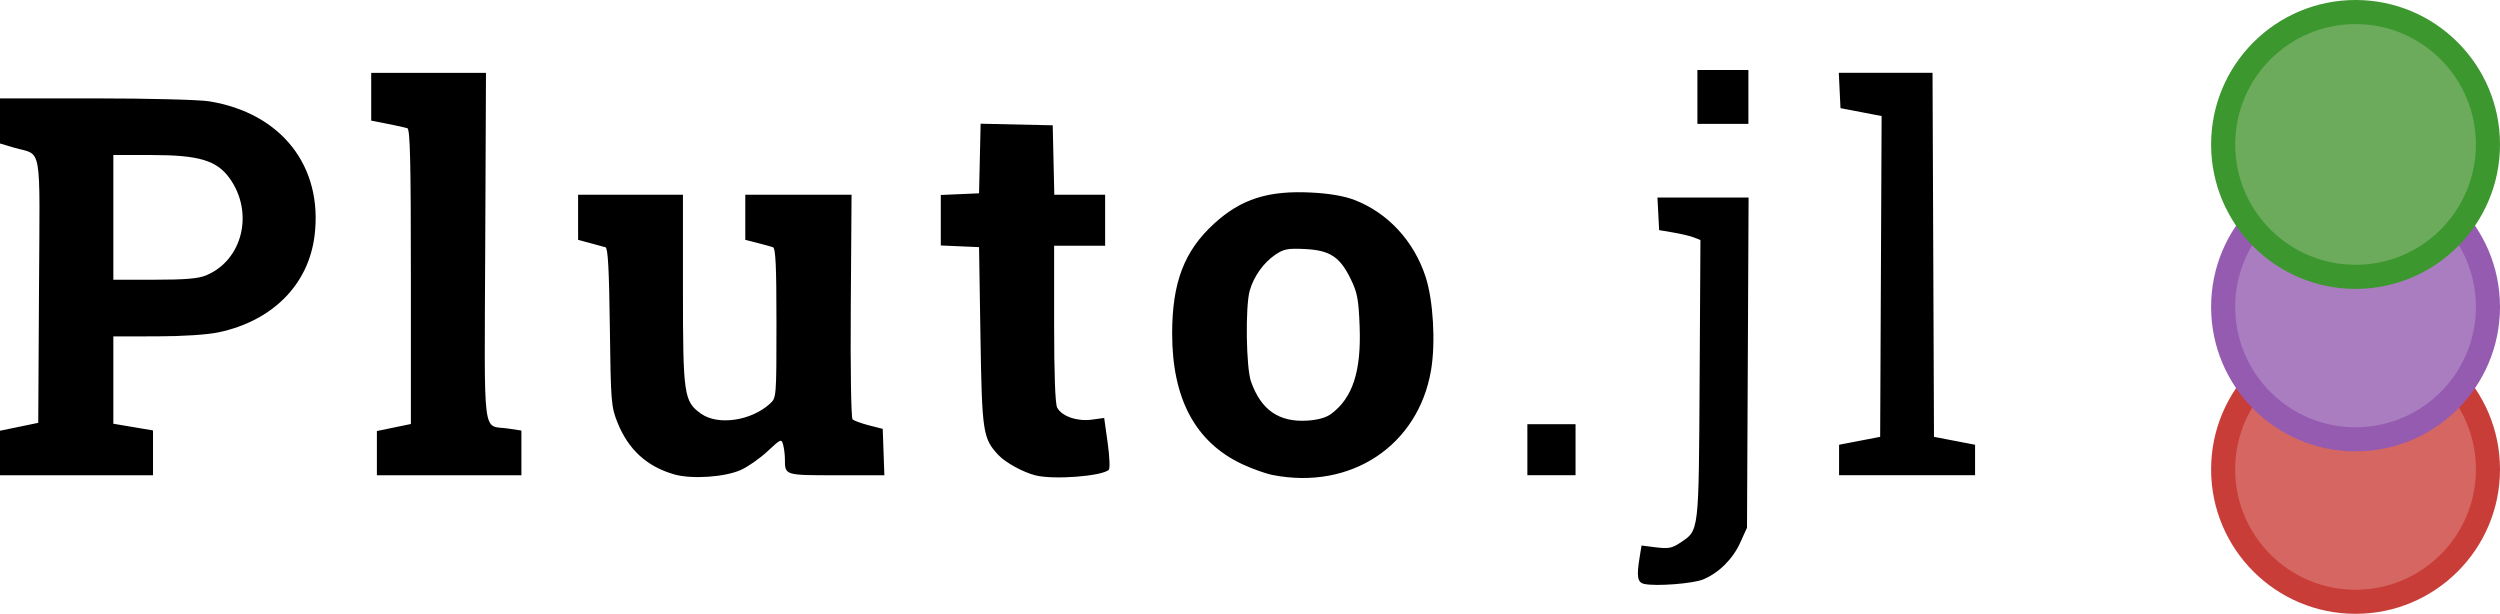
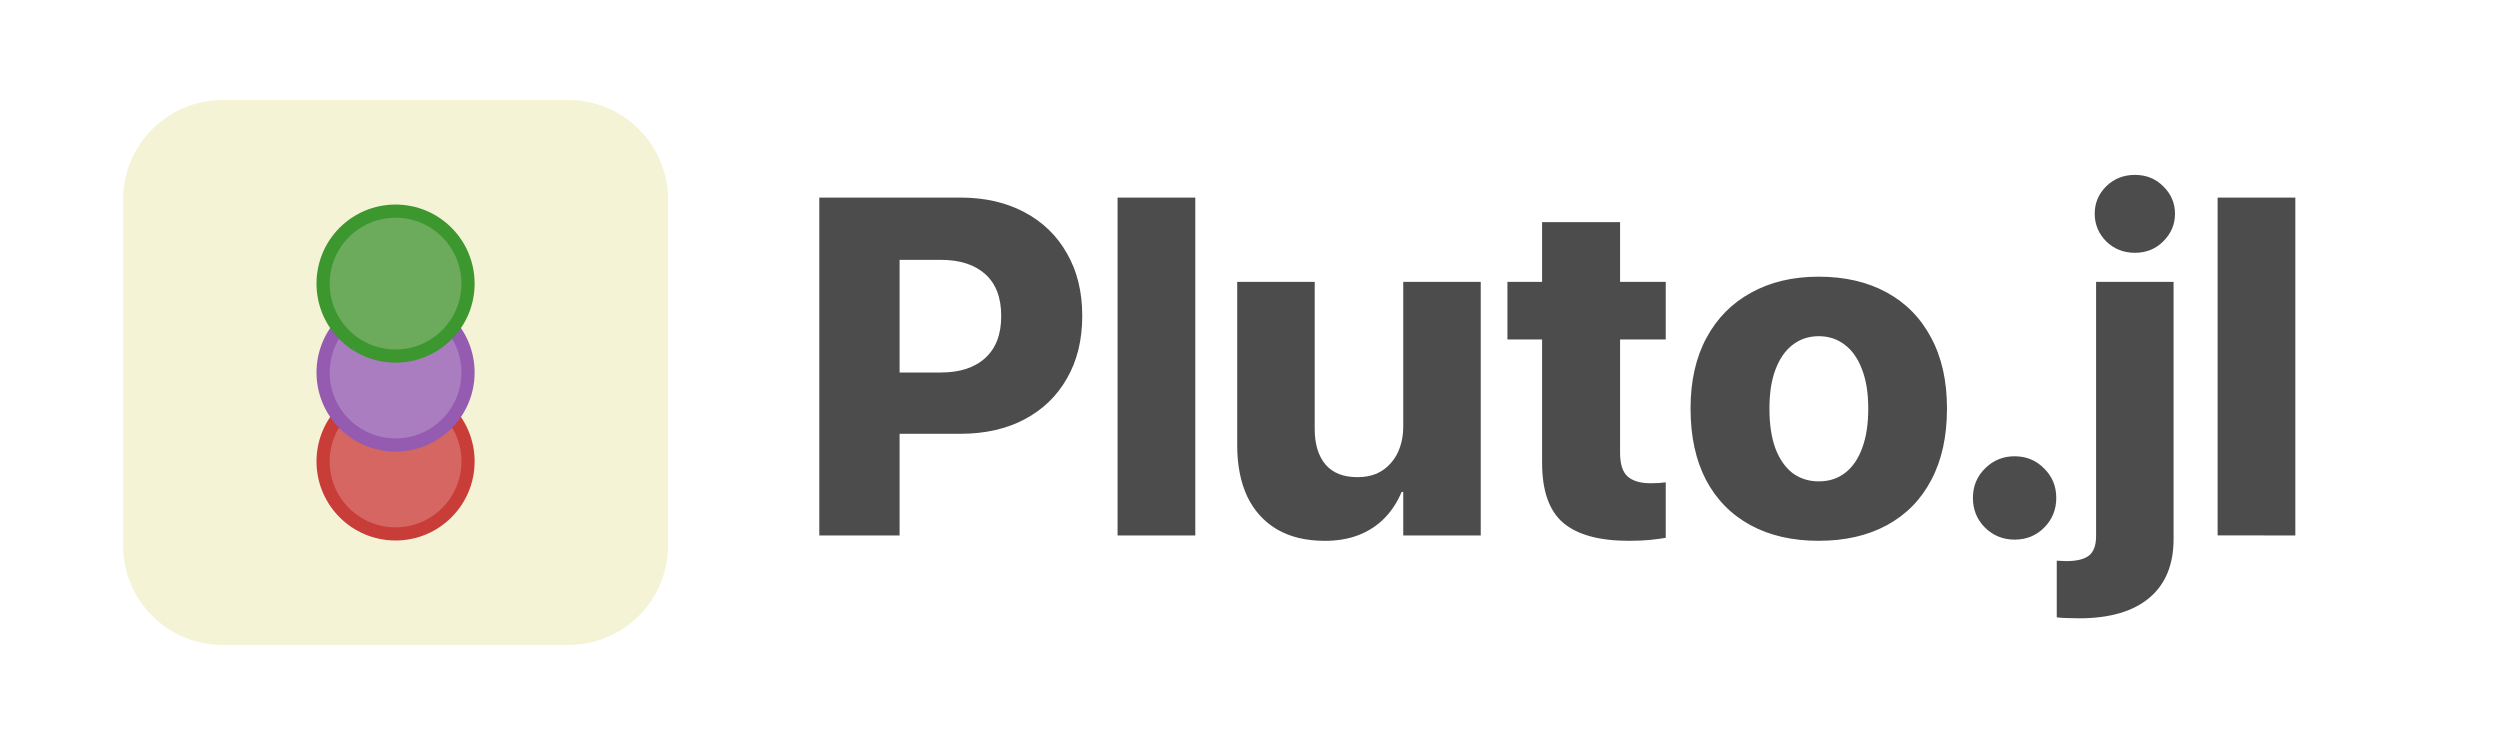
- <svg xmlns="http://www.w3.org/2000/svg" width="233.425mm" height="57.313mm" viewBox="0 0 233.425 57.313" version="1.1" id="svg8">
-   <defs id="defs2" />
-   <g id="layer1" transform="translate(-10.41325,-122.4326)">
-     <path style="fill:#000000;stroke-width:0.265" d="m 163.938,176.955 c -0.645,-0.142 -0.733,-0.679 -0.421,-2.568 l 0.168,-1.018 1.36,0.17 c 1.156,0.144 1.497,0.077 2.276,-0.447 1.744,-1.174 1.703,-0.819 1.786,-15.217 l 0.076,-13.032 -0.605,-0.238 c -0.333,-0.131 -1.2,-0.339 -1.928,-0.462 l -1.323,-0.223 -0.079,-1.521 -0.079,-1.521 h 4.255 4.255 l -0.074,15.412 -0.074,15.412 -0.629,1.391 c -0.691,1.528 -1.995,2.826 -3.448,3.434 -0.955,0.399 -4.426,0.669 -5.514,0.429 z M 73.371,166.727 c -2.551,-0.724 -4.299,-2.324 -5.31,-4.86 -0.583,-1.461 -0.62,-1.934 -0.707,-8.901 -0.067,-5.357 -0.177,-7.381 -0.404,-7.444 -0.172,-0.048 -0.818,-0.224 -1.436,-0.392 l -1.124,-0.305 v -2.106 -2.106 h 4.895 4.895 v 8.858 c 0,9.834 0.089,10.447 1.684,11.584 1.586,1.13 4.681,0.679 6.452,-0.94 0.589,-0.538 0.595,-0.624 0.595,-7.518 0,-5.343 -0.077,-7 -0.331,-7.085 -0.182,-0.061 -0.837,-0.24 -1.455,-0.399 l -1.124,-0.288 v -2.106 -2.106 l 4.961,-1e-4 4.961,-9e-5 -0.072,10.366 c -0.041,5.845 0.031,10.469 0.164,10.602 0.13,0.13 0.817,0.384 1.527,0.565 l 1.291,0.329 0.077,2.166 0.077,2.166 H 88.504 c -4.871,0 -4.797,0.024 -4.805,-1.543 -0.002,-0.388 -0.076,-0.977 -0.165,-1.307 -0.154,-0.576 -0.215,-0.551 -1.46,0.614 -0.715,0.668 -1.841,1.455 -2.503,1.748 -1.512,0.669 -4.574,0.871 -6.2,0.41 z m 33.747,0.095 c -1.159,-0.283 -2.824,-1.195 -3.493,-1.912 -1.439,-1.543 -1.524,-2.106 -1.666,-11.068 l -0.132,-8.334 -1.786,-0.078 -1.786,-0.078 v -2.357 -2.357 l 1.786,-0.078 1.786,-0.078 0.074,-3.249 0.074,-3.249 3.365,0.074 3.365,0.074 0.074,3.241 0.074,3.241 h 2.373 2.373 v 2.381 2.381 h -2.381 -2.381 v 7.293 c 0,4.719 0.101,7.482 0.286,7.828 0.431,0.805 1.871,1.304 3.226,1.118 l 1.162,-0.159 0.324,2.317 c 0.178,1.274 0.228,2.409 0.11,2.522 -0.624,0.6 -5.114,0.948 -6.828,0.529 z m 22.121,-0.038 c -0.639,-0.126 -1.911,-0.579 -2.826,-1.007 -4.38,-2.05 -6.556,-6.1 -6.556,-12.201 0,-4.764 1.124,-7.709 3.916,-10.261 2.524,-2.307 5.057,-3.114 9.106,-2.903 1.687,0.088 3.041,0.323 4.004,0.693 3.115,1.199 5.549,3.831 6.64,7.179 0.712,2.184 0.943,6.128 0.51,8.697 -1.191,7.062 -7.491,11.237 -14.794,9.802 z m 5.465,-5.708 c 2.008,-1.488 2.819,-3.977 2.658,-8.165 -0.098,-2.555 -0.213,-3.161 -0.842,-4.447 -1.006,-2.057 -1.941,-2.665 -4.266,-2.779 -1.599,-0.078 -1.979,-0.005 -2.773,0.534 -1.096,0.744 -2.018,2.043 -2.383,3.359 -0.418,1.505 -0.336,7.182 0.122,8.482 0.932,2.642 2.602,3.805 5.235,3.646 1.003,-0.061 1.773,-0.276 2.249,-0.629 z M 10.413,164.729 v -2.077 l 1.786,-0.37 1.786,-0.37 0.069,-12.359 c 0.078,-14.068 0.346,-12.539 -2.339,-13.337 l -1.302,-0.387 v -2.106 -2.106 l 8.93,0.002 c 4.911,0.001 9.683,0.124 10.603,0.274 6.741,1.094 10.641,6.069 9.837,12.55 -0.567,4.57 -3.923,7.95 -8.951,9.016 -1.073,0.227 -3.349,0.376 -5.801,0.379 l -4.035,0.005 v 4.077 4.077 l 1.852,0.312 1.852,0.312 v 2.093 2.093 H 17.557 10.413 Z M 29.667,148.14 c 3.417,-1.428 4.483,-5.892 2.169,-9.085 -1.197,-1.652 -2.875,-2.147 -7.277,-2.147 h -3.562 v 5.821 5.821 h 3.845 c 2.872,0 4.093,-0.104 4.825,-0.409 z m 15.936,16.602 v -2.064 l 1.587,-0.328 1.587,-0.328 v -13.756 c 0,-10.771 -0.072,-13.78 -0.331,-13.865 -0.182,-0.06 -1.015,-0.243 -1.852,-0.407 l -1.521,-0.299 v -2.23 -2.23 l 5.358,-5e-5 5.358,-4e-5 -0.07,16.26 c -0.079,18.365 -0.302,16.586 2.121,16.949 l 1.257,0.188 v 2.087 2.087 h -6.747 -6.747 z m 107.421,-0.318 v -2.381 h 2.249 2.249 v 2.381 2.381 h -2.249 -2.249 z m 29.104,0.958 v -1.423 l 1.918,-0.369 1.918,-0.369 0.068,-14.977 0.068,-14.977 -1.92,-0.368 -1.92,-0.368 -0.079,-1.649 -0.079,-1.649 h 4.376 4.376 l 0.068,16.994 0.068,16.994 1.918,0.369 1.918,0.369 v 1.423 1.423 h -6.35 -6.35 z m -13.229,-33.899 v -2.514 h 2.381 2.381 v 2.514 2.514 h -2.381 -2.381 z" id="path21" />
-     <g transform="matrix(1.126025,0,0,1.126025,-65.71215,-32.68431)" id="layer1-0">
-       <g transform="matrix(0.6654232,0,0,0.6654232,140.8825,87.13249)" id="g51">
-         <circle style="fill:#d66661;stroke:#c93d39;stroke-width:3" cx="183.41" cy="134.568" r="16.5" id="circle18" />
-         <circle style="fill:#aa7dc0;stroke:#945bb0;stroke-width:3" cx="183.41" cy="114.322" r="16.5" id="circle22" />
-         <circle style="fill:#6bab5b;stroke:#3b972e;stroke-width:3" cx="183.41" cy="94.077" r="16.5" id="circle20" />
+ <svg xmlns="http://www.w3.org/2000/svg" width="67mm" height="20mm" viewBox="0 0 67 20" version="1.1" id="svg1" xml:space="preserve">
+   <defs id="defs1" />
+   <g id="layer1">
+     <g style="clip-rule:evenodd;fill-rule:evenodd" id="g3" transform="matrix(0.08586632,0,0,0.08586632,3.299006,2.681556)">
+       <g id="Layer-1" transform="translate(-614.733,-339.436)">
+         <g transform="matrix(1.36912,0,0,1.14015,583.759,327.006)" id="g1">
+           <path d="m 146.848,38.142 c 0,-15.035 -10.165,-27.241 -22.685,-27.241 H 45.308 c -12.52,0 -22.685,12.206 -22.685,27.241 v 94.691 c 0,15.034 10.165,27.24 22.685,27.24 h 78.855 c 12.52,0 22.685,-12.206 22.685,-27.24 z" style="fill:#f5f3d5" id="path1" />
+         </g>
+         <g transform="matrix(0.483616,0,0,0.483616,448.339,267.753)" id="g2">
+           <g id="Layer-11">
+             <g id="g51">
+               <circle id="circle18" cx="519.903" cy="381.451" r="46.772" style="fill:#d66661;stroke:#c93d39;stroke-width:8.5px" />
+               <circle id="circle22" cx="519.903" cy="324.064" r="46.772" style="fill:#aa7dc0;stroke:#945bb0;stroke-width:8.5px" />
+               <circle id="circle20" cx="519.903" cy="266.676" r="46.772" style="fill:#6bab5b;stroke:#3b972e;stroke-width:8.5px" />
+             </g>
+           </g>
+         </g>
      </g>
    </g>
+     <path d="M 23.036,11.627 V 9.983 h 2.177 q 0.766,0 1.192,-0.389 0.427,-0.389 0.427,-1.117 v -0.013 q 0,-0.734 -0.427,-1.117 -0.427,-0.383 -1.192,-0.383 H 23.036 V 5.295 h 2.698 q 0.991,0 1.726,0.395 0.734,0.389 1.136,1.104 0.408,0.709 0.408,1.663 v 0.013 q 0,0.96 -0.408,1.669 -0.402,0.709 -1.136,1.098 -0.734,0.389 -1.726,0.389 z m -1.079,2.723 V 5.295 h 2.152 v 9.055 z m 7.994,0 V 5.295 h 2.083 v 9.055 z m 5.547,0.144 q -0.747,0 -1.274,-0.307 -0.521,-0.307 -0.797,-0.879 -0.27,-0.577 -0.27,-1.374 V 7.554 h 2.077 v 3.941 q 0,0.609 0.289,0.954 0.289,0.339 0.86,0.339 0.282,0 0.508,-0.094 0.226,-0.1 0.383,-0.282 0.163,-0.182 0.245,-0.427 0.088,-0.251 0.088,-0.552 V 7.554 h 2.077 v 6.796 h -2.077 v -1.167 h -0.044 q -0.169,0.408 -0.458,0.703 -0.289,0.295 -0.69,0.452 -0.402,0.157 -0.916,0.157 z m 8.158,0 q -1.192,0 -1.763,-0.483 Q 41.328,13.528 41.328,12.399 V 9.098 H 40.399 V 7.554 H 41.328 V 5.954 h 2.09 v 1.6 h 1.224 v 1.544 h -1.224 v 3.037 q 0,0.452 0.201,0.634 0.207,0.182 0.615,0.182 0.132,0 0.226,-0.006 0.094,-0.013 0.182,-0.019 v 1.487 q -0.169,0.031 -0.414,0.056 -0.245,0.025 -0.571,0.025 z m 5.089,0 q -1.06,0 -1.832,-0.42 -0.772,-0.42 -1.192,-1.211 -0.414,-0.797 -0.414,-1.908 v -0.013 q 0,-1.098 0.427,-1.889 0.427,-0.791 1.199,-1.211 0.772,-0.427 1.807,-0.427 1.048,0 1.82,0.42 0.772,0.42 1.192,1.211 0.427,0.791 0.427,1.895 v 0.013 q 0,1.117 -0.42,1.908 -0.414,0.791 -1.186,1.211 -0.772,0.42 -1.826,0.42 z m 0.006,-1.594 q 0.402,0 0.697,-0.226 0.301,-0.232 0.458,-0.665 0.163,-0.433 0.163,-1.054 v -0.013 q 0,-0.615 -0.169,-1.048 Q 49.737,9.462 49.435,9.236 49.14,9.01 48.739,9.01 q -0.395,0 -0.697,0.232 -0.295,0.226 -0.458,0.659 -0.163,0.427 -0.163,1.042 v 0.013 q 0,0.621 0.157,1.054 0.163,0.433 0.458,0.665 0.301,0.226 0.715,0.226 z m 5.24,1.562 q -0.464,0 -0.791,-0.32 -0.326,-0.326 -0.326,-0.797 0,-0.471 0.326,-0.791 0.326,-0.326 0.791,-0.326 0.471,0 0.791,0.326 0.326,0.32 0.326,0.791 0,0.471 -0.326,0.797 -0.32,0.32 -0.791,0.32 z m 1.726,2.108 q -0.151,0 -0.326,-0.006 -0.182,-0.006 -0.27,-0.019 v -1.519 q 0.05,0.006 0.119,0.006 0.063,0.006 0.132,0.006 0.427,0 0.615,-0.151 0.188,-0.151 0.188,-0.521 V 7.554 h 2.077 v 6.89 q 0,1.035 -0.653,1.581 -0.653,0.546 -1.883,0.546 z m 1.5,-9.795 q -0.458,0 -0.772,-0.307 -0.307,-0.314 -0.307,-0.74 0,-0.427 0.307,-0.734 0.314,-0.307 0.772,-0.307 0.452,0 0.759,0.307 0.314,0.307 0.314,0.734 0,0.427 -0.314,0.74 -0.307,0.307 -0.759,0.307 z m 2.215,7.574 V 5.295 h 2.083 v 9.055 z" id="text3" style="font-weight:800;font-size:12.851px;line-height:1.25;font-family:'System Font';-inkscape-font-specification:'System Font Ultra-Bold';fill:#4c4c4c;stroke-width:0.321" aria-label="Pluto.jl" />
  </g>
</svg>
